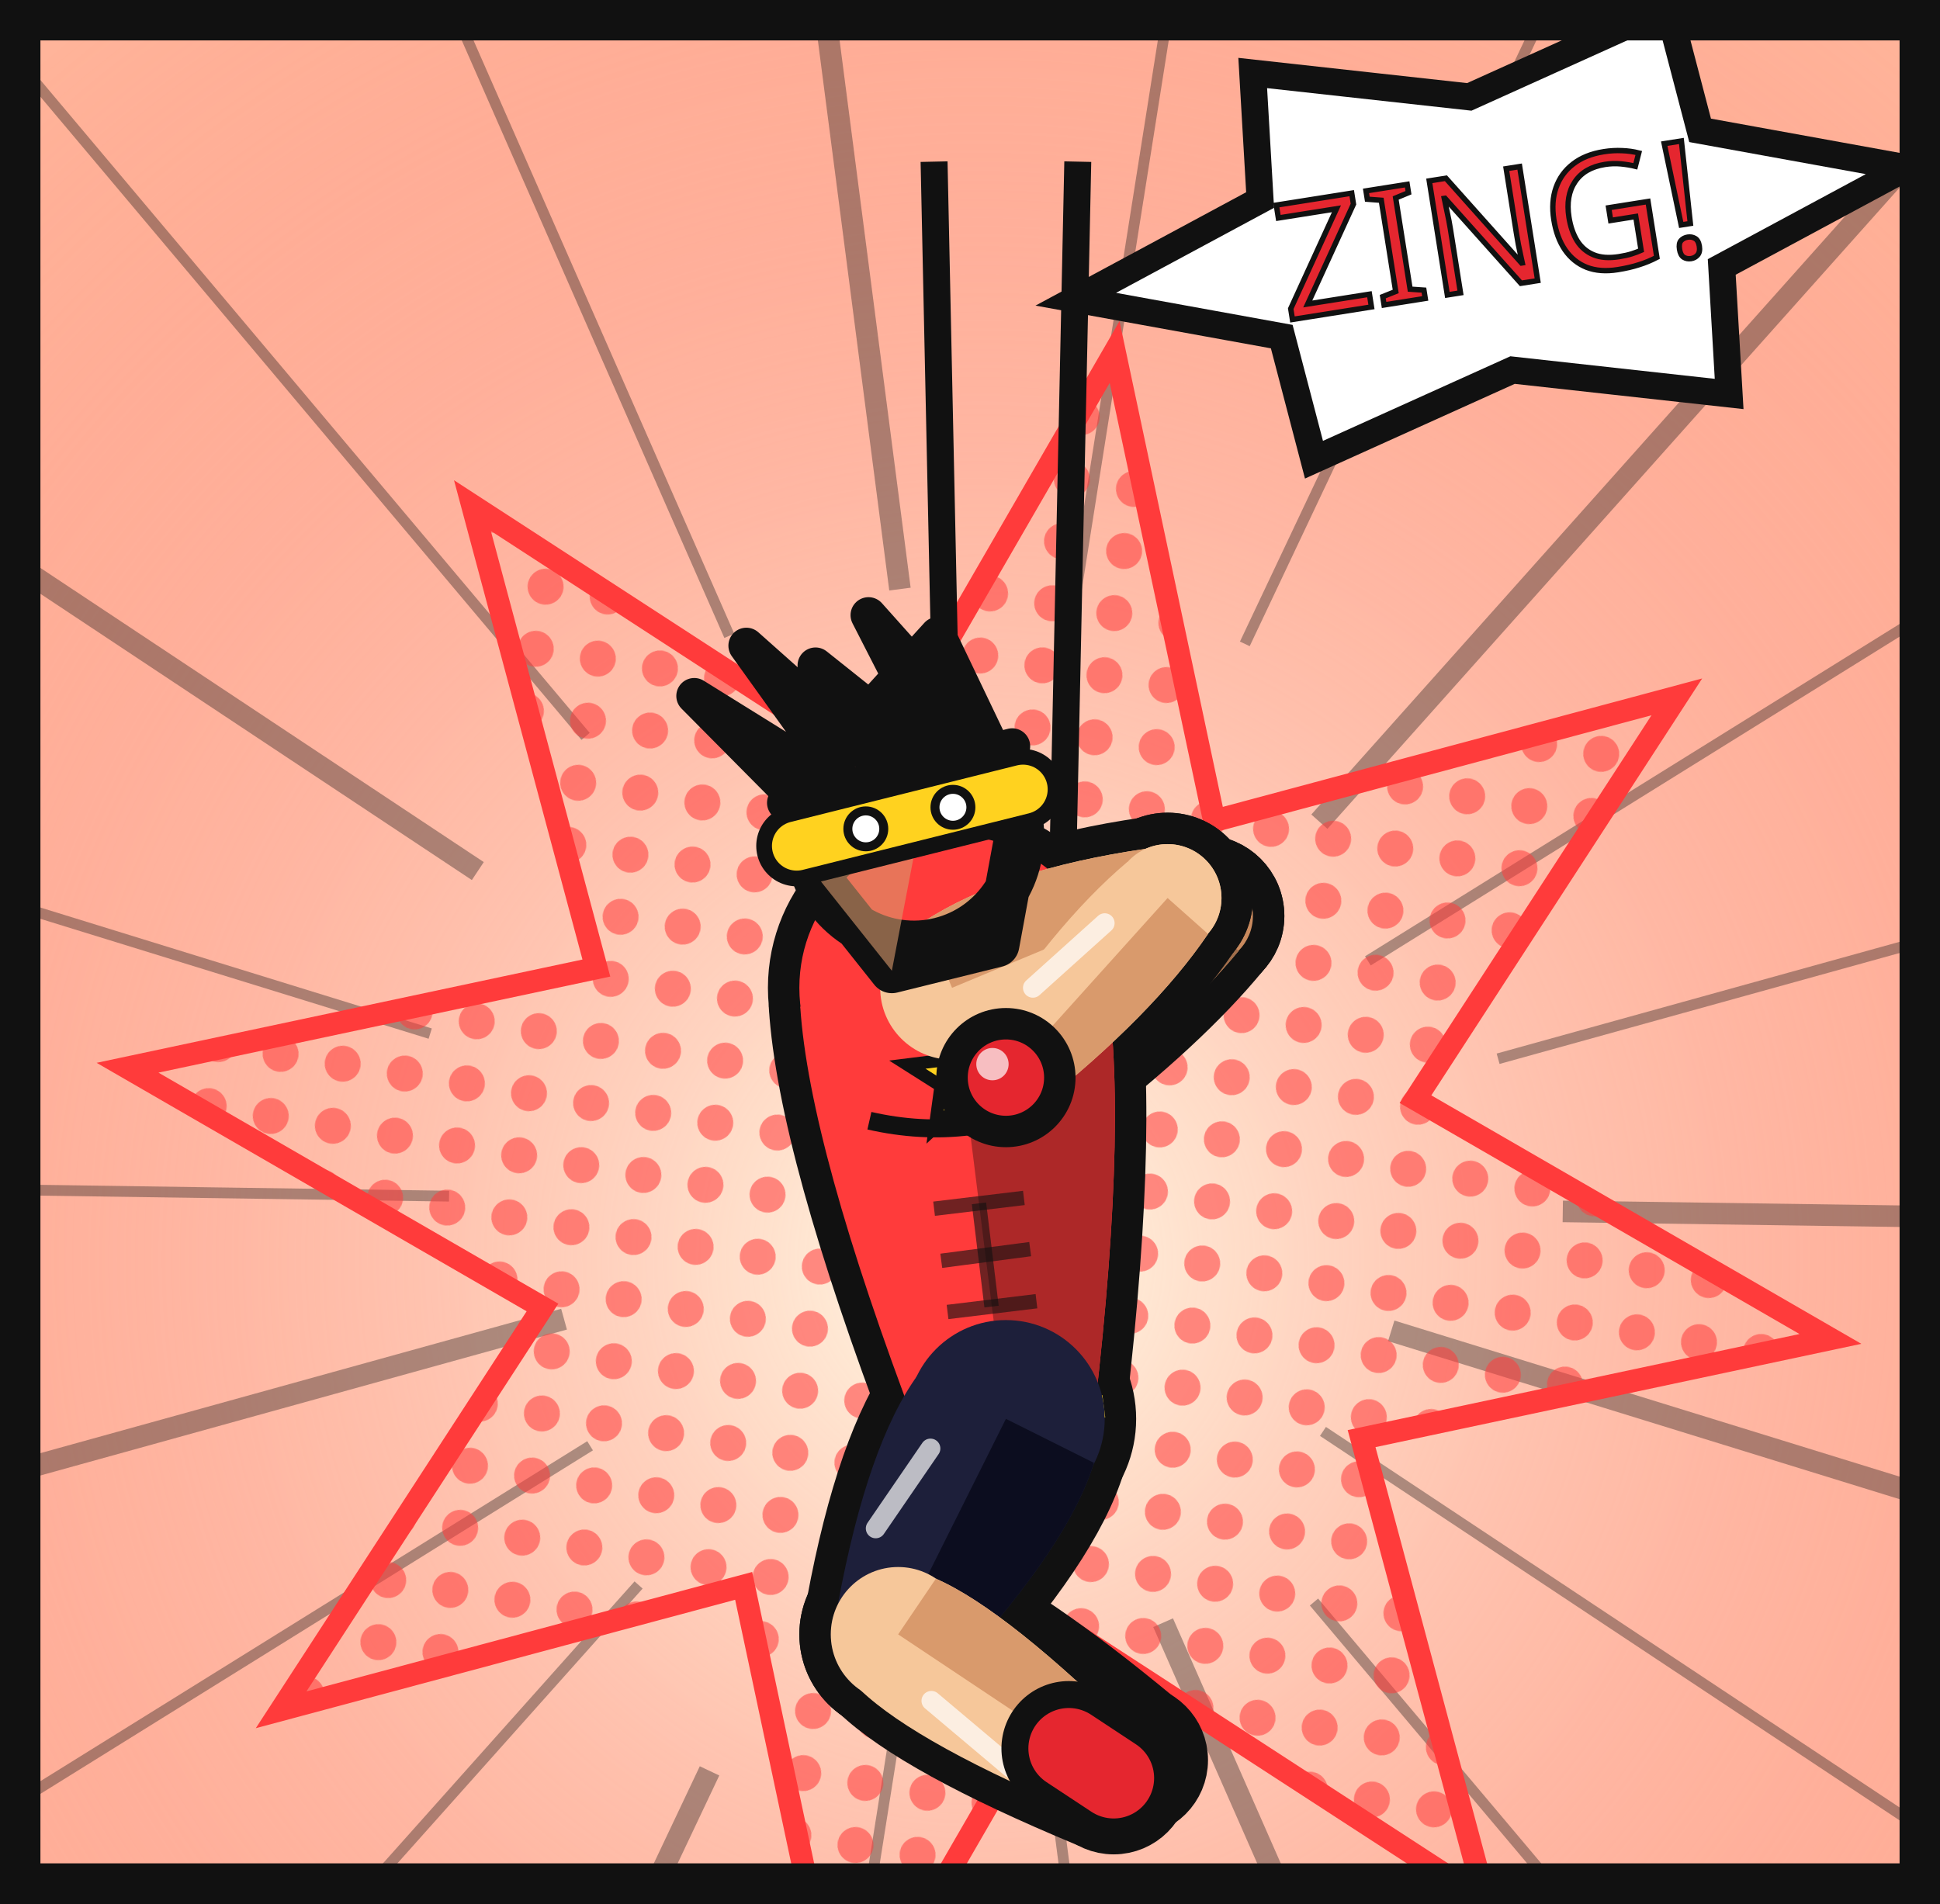
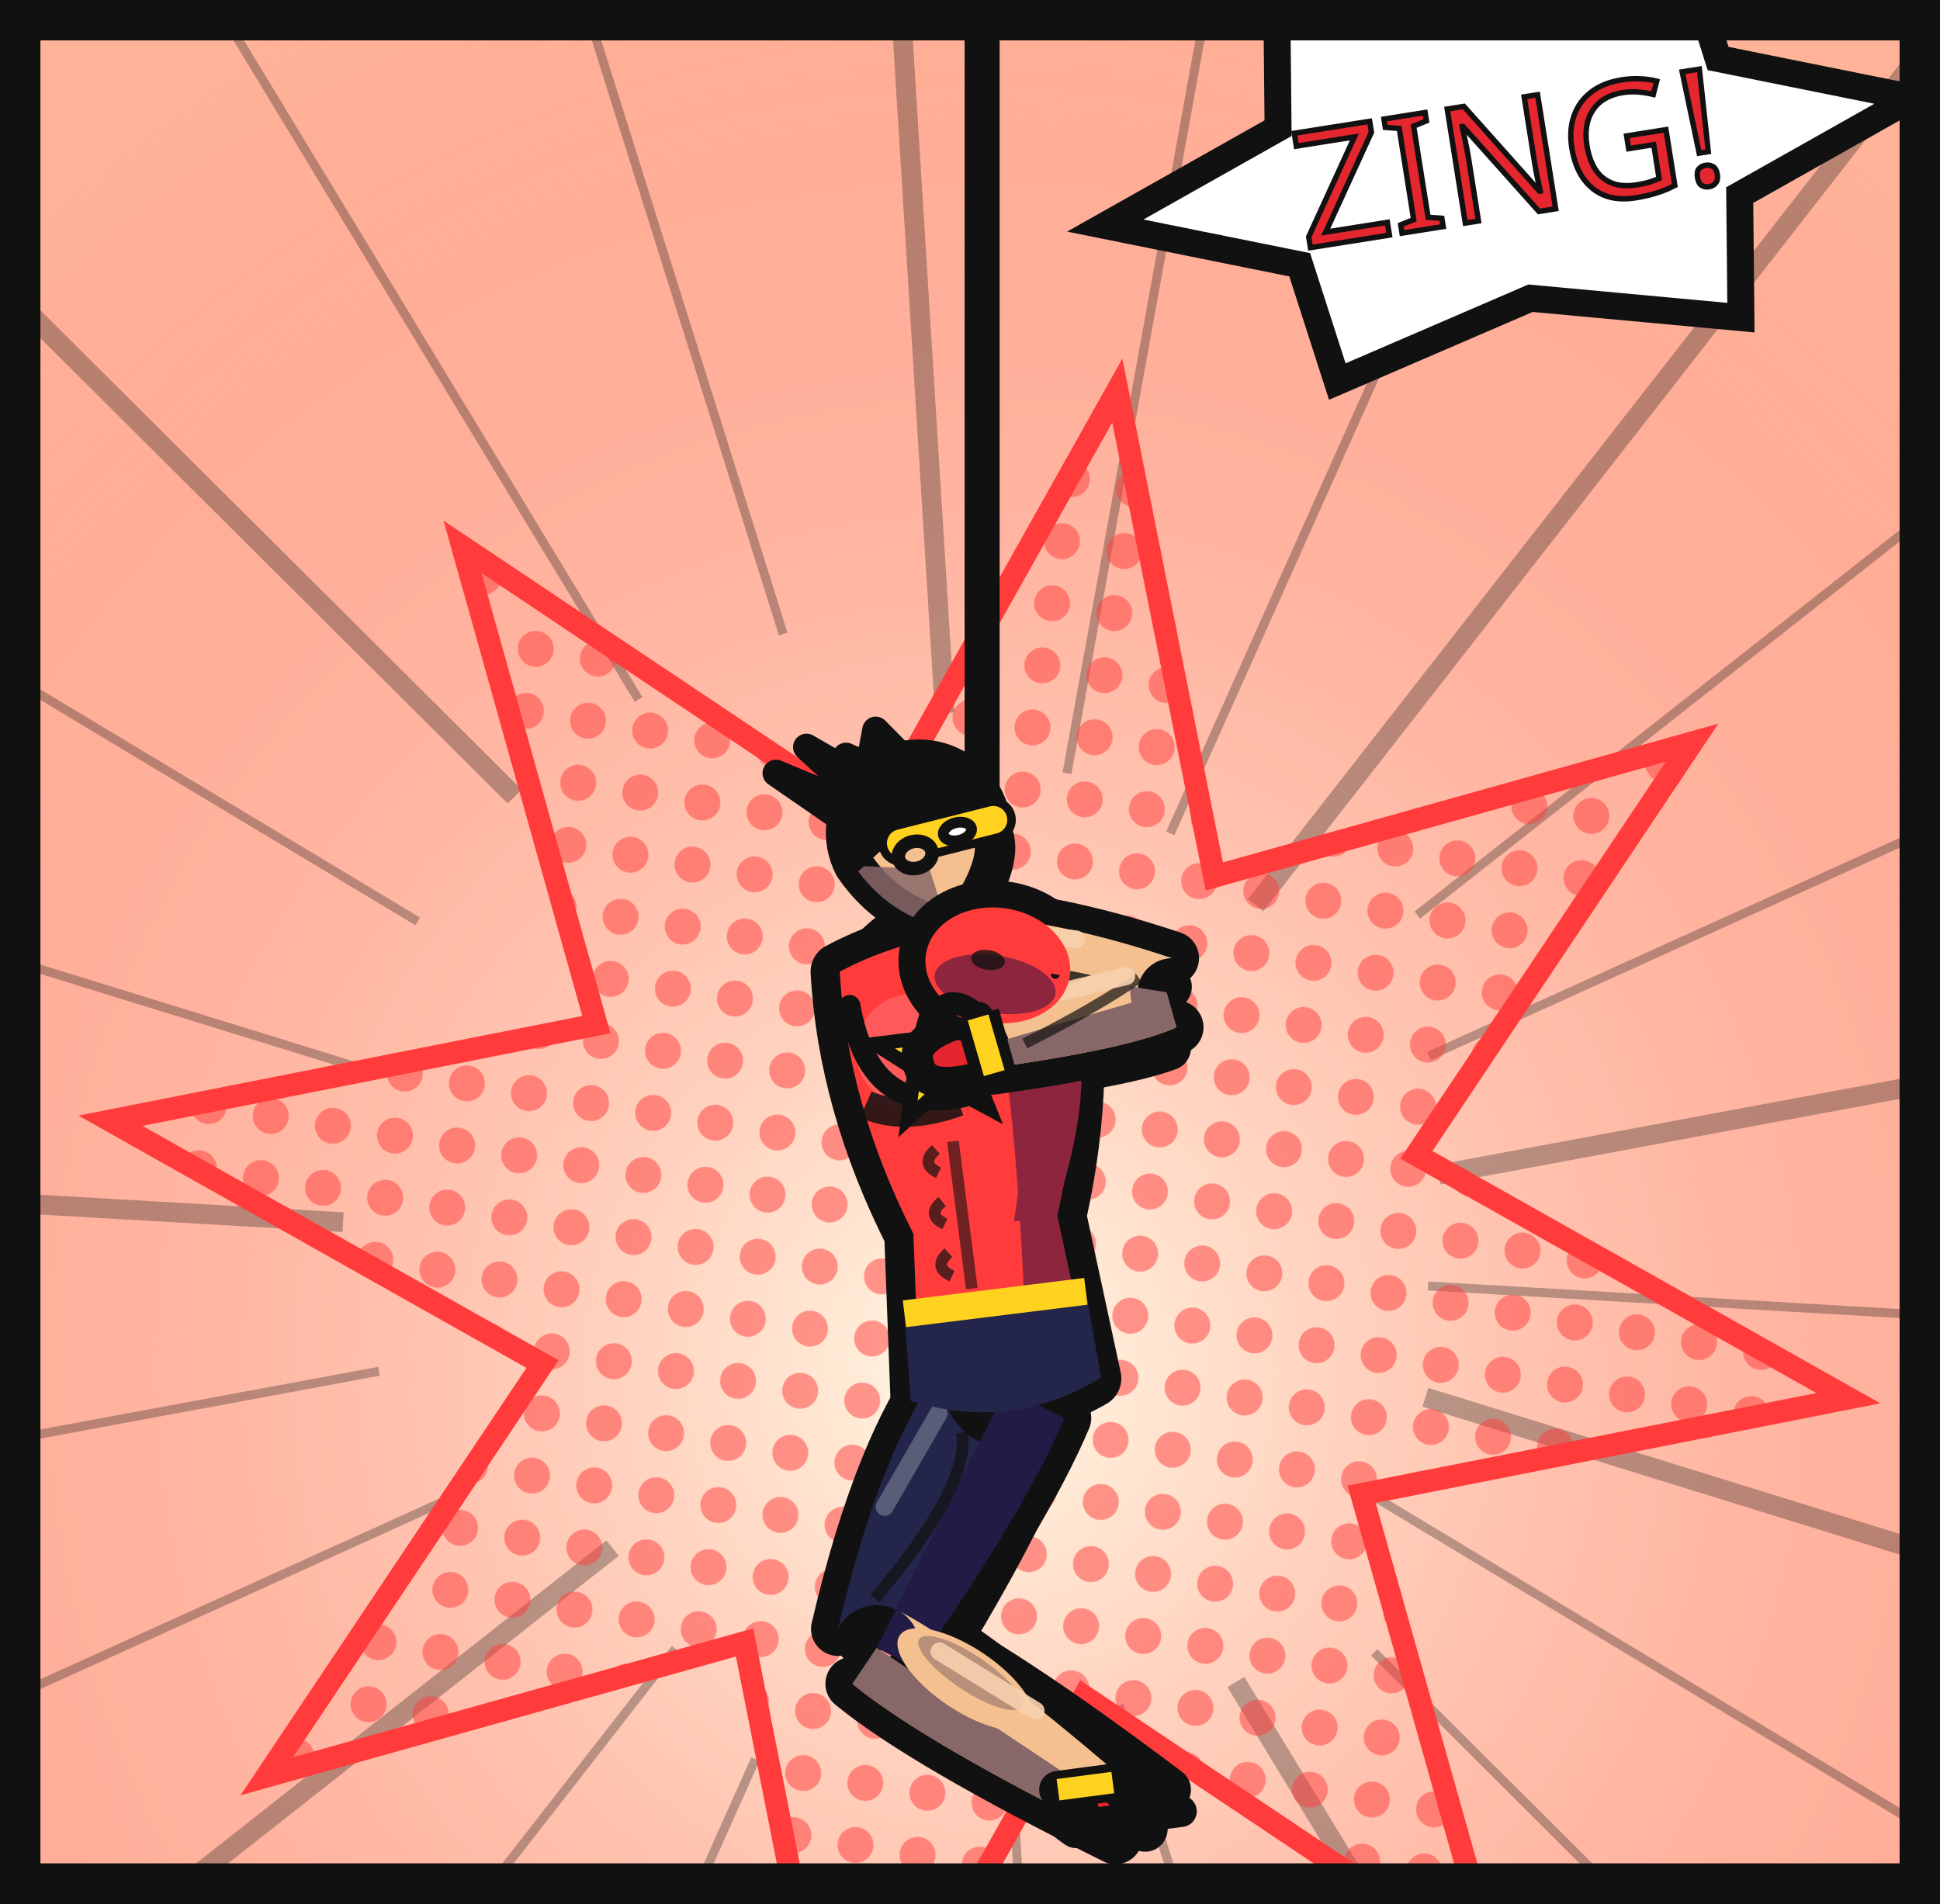
<svg xmlns="http://www.w3.org/2000/svg" viewBox="-8 -18 216 212" role="img" aria-label="Comic illustration: Captain Rep performing the Ring Dip">
  <defs>
-     <pattern id="z978549" width="7" height="7" patternUnits="userSpaceOnUse" patternTransform="rotate(9)">
+     <pattern id="v978549" width="7" height="7" patternUnits="userSpaceOnUse" patternTransform="rotate(9)">
      <circle cx="3.5" cy="3.5" r="2" fill="#ff3b3b" />
    </pattern>
-     <radialGradient id="z978549g" cx="50.5%" cy="61.1%" r="70%">
+     <radialGradient id="v978549g" cx="50.5%" cy="66.2%" r="70%">
      <stop offset="0" stop-color="#fffbe6" />
      <stop offset="1" stop-color="#ff3b3b" stop-opacity=".35" />
    </radialGradient>
  </defs>
  <rect x="-20" y="-30" width="240" height="250" fill="#fff4cc" />
-   <rect x="-20" y="-30" width="240" height="250" fill="url(#z978549g)" />
-   <line x1="146.9" y1="130.2" x2="263.4" y2="166.2" stroke="#111" stroke-width="2.4" opacity=".35" />
-   <line x1="139.3" y1="141.4" x2="242.7" y2="210.0" stroke="#111" stroke-width="1.2" opacity=".35" />
-   <line x1="138.3" y1="160.4" x2="210.5" y2="246.1" stroke="#111" stroke-width="1.2" opacity=".35" />
-   <line x1="121.5" y1="162.7" x2="169.4" y2="271.6" stroke="#111" stroke-width="2.4" opacity=".35" />
-   <line x1="107.1" y1="163.6" x2="122.8" y2="284.6" stroke="#111" stroke-width="1.2" opacity=".35" />
-   <line x1="93.8" y1="161.4" x2="74.4" y2="283.9" stroke="#111" stroke-width="1.2" opacity=".35" />
-   <line x1="71.0" y1="179.2" x2="28.2" y2="269.6" stroke="#111" stroke-width="2.4" opacity=".35" />
-   <line x1="63.1" y1="158.5" x2="-12.2" y2="242.9" stroke="#111" stroke-width="1.2" opacity=".35" />
-   <line x1="57.7" y1="143.0" x2="-43.3" y2="205.8" stroke="#111" stroke-width="1.2" opacity=".35" />
-   <line x1="54.8" y1="128.9" x2="-62.8" y2="161.5" stroke="#111" stroke-width="2.4" opacity=".35" />
-   <line x1="42.0" y1="115.2" x2="-69.0" y2="113.6" stroke="#111" stroke-width="1.2" opacity=".35" />
-   <line x1="39.9" y1="97.1" x2="-61.4" y2="65.8" stroke="#111" stroke-width="1.2" opacity=".35" />
-   <line x1="45.2" y1="79.0" x2="-40.7" y2="22.0" stroke="#111" stroke-width="2.4" opacity=".35" />
-   <line x1="57.2" y1="64.0" x2="-8.5" y2="-14.1" stroke="#111" stroke-width="1.2" opacity=".35" />
-   <line x1="73.2" y1="52.8" x2="32.6" y2="-39.6" stroke="#111" stroke-width="1.2" opacity=".35" />
-   <line x1="92.2" y1="47.6" x2="79.2" y2="-52.6" stroke="#111" stroke-width="2.4" opacity=".35" />
-   <line x1="111.8" y1="47.9" x2="127.6" y2="-51.9" stroke="#111" stroke-width="1.2" opacity=".35" />
-   <line x1="130.6" y1="53.7" x2="173.8" y2="-37.6" stroke="#111" stroke-width="1.2" opacity=".35" />
-   <line x1="138.9" y1="73.5" x2="214.2" y2="-10.9" stroke="#111" stroke-width="2.4" opacity=".35" />
-   <line x1="144.3" y1="89.0" x2="245.3" y2="26.2" stroke="#111" stroke-width="1.2" opacity=".35" />
-   <line x1="158.8" y1="99.9" x2="264.8" y2="70.5" stroke="#111" stroke-width="1.2" opacity=".35" />
-   <line x1="166.0" y1="116.9" x2="271.0" y2="118.4" stroke="#111" stroke-width="2.4" opacity=".35" />
-   <polygon points="195.8,131.1 143.6,142.2 157.4,193.7 112.6,164.6 85.9,210.8 74.8,158.6 23.3,172.4 52.4,127.6 6.2,100.9 58.4,89.8 44.6,38.3 89.4,67.4 116.1,21.2 127.2,73.4 178.7,59.6 149.6,104.4" fill="url(#z978549)" opacity=".55" />
-   <polygon points="195.8,131.1 143.6,142.2 157.4,193.7 112.6,164.6 85.9,210.8 74.8,158.6 23.3,172.4 52.4,127.6 6.2,100.9 58.4,89.8 44.6,38.3 89.4,67.4 116.1,21.2 127.2,73.4 178.7,59.6 149.6,104.4" fill="none" stroke="#ff3b3b" stroke-width="2.5" />
-   <line x1="96" y1="0" x2="98" y2="94" stroke="#111" stroke-width="3" />
-   <line x1="112" y1="0" x2="110" y2="94" stroke="#111" stroke-width="3" />
-   <circle cx="100" cy="102" r="8" fill="none" stroke="#111" stroke-width="7" />
-   <circle cx="100" cy="102" r="8" fill="none" stroke="#e67e22" stroke-width="4" />
-   <circle cx="108" cy="102" r="8" fill="none" stroke="#111" stroke-width="7" />
-   <circle cx="108" cy="102" r="8" fill="none" stroke="#e67e22" stroke-width="4" />
+   <rect x="-20" y="-30" width="240" height="250" fill="url(#v978549g)" />
+   <line x1="150.7" y1="137.6" x2="273.0" y2="175.5" stroke="#111" stroke-width="2.2" opacity=".3" />
+   <line x1="143.9" y1="148.0" x2="255.3" y2="215.1" stroke="#111" stroke-width="1" opacity=".3" />
+   <line x1="145.0" y1="166.0" x2="228.6" y2="249.3" stroke="#111" stroke-width="1" opacity=".3" />
+   <line x1="129.6" y1="169.3" x2="194.5" y2="276.1" stroke="#111" stroke-width="2.2" opacity=".3" />
+   <line x1="116.6" y1="171.9" x2="154.9" y2="294.0" stroke="#111" stroke-width="1" opacity=".3" />
+   <line x1="104.2" y1="172.2" x2="112.3" y2="301.9" stroke="#111" stroke-width="1" opacity=".3" />
+   <line x1="87.8" y1="195.1" x2="69.0" y2="299.4" stroke="#111" stroke-width="2.2" opacity=".3" />
+   <line x1="76.1" y1="177.9" x2="27.5" y2="286.6" stroke="#111" stroke-width="1" opacity=".3" />
+   <line x1="67.2" y1="165.6" x2="-9.7" y2="264.2" stroke="#111" stroke-width="1" opacity=".3" />
+   <line x1="60.2" y1="154.4" x2="-40.4" y2="233.6" stroke="#111" stroke-width="2.2" opacity=".3" />
+   <line x1="43.6" y1="148.2" x2="-63.0" y2="196.5" stroke="#111" stroke-width="1" opacity=".3" />
+   <line x1="34.2" y1="134.7" x2="-75.9" y2="155.1" stroke="#111" stroke-width="1" opacity=".3" />
+   <line x1="30.2" y1="118.1" x2="-78.7" y2="111.8" stroke="#111" stroke-width="2.2" opacity=".3" />
+   <line x1="32.3" y1="101.0" x2="-70.9" y2="69.1" stroke="#111" stroke-width="1" opacity=".3" />
+   <line x1="38.5" y1="84.6" x2="-53.2" y2="29.5" stroke="#111" stroke-width="1" opacity=".3" />
+   <line x1="49.3" y1="70.7" x2="-26.5" y2="-4.8" stroke="#111" stroke-width="2.2" opacity=".3" />
+   <line x1="63.1" y1="59.9" x2="7.6" y2="-31.6" stroke="#111" stroke-width="1" opacity=".3" />
+   <line x1="79.2" y1="52.6" x2="47.1" y2="-49.5" stroke="#111" stroke-width="1" opacity=".3" />
+   <line x1="97.2" y1="61.4" x2="89.8" y2="-57.4" stroke="#111" stroke-width="2.2" opacity=".3" />
+   <line x1="110.8" y1="68.1" x2="133.1" y2="-54.9" stroke="#111" stroke-width="1" opacity=".3" />
+   <line x1="122.3" y1="74.8" x2="174.6" y2="-42.0" stroke="#111" stroke-width="1" opacity=".3" />
+   <line x1="131.8" y1="82.8" x2="211.8" y2="-19.7" stroke="#111" stroke-width="2.2" opacity=".3" />
+   <line x1="149.8" y1="83.9" x2="242.5" y2="11.0" stroke="#111" stroke-width="1" opacity=".3" />
+   <line x1="151.1" y1="99.6" x2="265.0" y2="48.0" stroke="#111" stroke-width="1" opacity=".3" />
+   <line x1="152.2" y1="112.8" x2="278.0" y2="89.4" stroke="#111" stroke-width="2.2" opacity=".3" />
+   <line x1="151.0" y1="125.2" x2="280.7" y2="132.8" stroke="#111" stroke-width="1" opacity=".3" />
+   <polygon points="197.8,137.7 143.6,148.4 158.6,201.6 112.7,170.9 85.6,219.0 74.9,164.9 21.7,179.8 52.4,133.9 4.3,106.8 58.4,96.1 43.5,42.9 89.4,73.6 116.4,25.5 127.2,79.6 180.4,64.7 149.7,110.6" fill="url(#v978549)" opacity=".5" />
+   <polygon points="197.8,137.7 143.6,148.4 158.6,201.6 112.7,170.9 85.6,219.0 74.9,164.9 21.7,179.8 52.4,133.9 4.3,106.8 58.4,96.1 43.5,42.9 89.4,73.6 116.4,25.5 127.2,79.6 180.4,64.7 149.7,110.6" fill="none" stroke="#ff3b3b" stroke-width="2.5" />
+   <line x1="101.8" y1="-30" x2="101.8" y2="90.4" stroke="#111" stroke-width="3" />
+   <circle cx="101.8" cy="98.4" r="8" fill="none" stroke="#111" stroke-width="7" />
+   <circle cx="101.8" cy="98.4" r="8" fill="none" stroke="#e67e22" stroke-width="4" />
+   <line x1="100.9" y1="-30" x2="100.9" y2="92.1" stroke="#111" stroke-width="3" />
+   <circle cx="100.9" cy="100.1" r="8" fill="none" stroke="#111" stroke-width="7" />
+   <circle cx="100.9" cy="100.1" r="8" fill="none" stroke="#e67e22" stroke-width="4" />
  <g>
-     <g fill="#111" stroke="#111" stroke-width="7" stroke-linejoin="round">
-       <path d="M94.8 136.2 Q90.3 144.2 87.5 161.3 L100.5 166.7 Q110.7 152.6 113.2 143.8 Z" />
-       <circle cx="104.0" cy="140.0" r="10.0" />
-       <circle cx="94.0" cy="164.0" r="7.0" />
+     <path d="M97.7 134.1 Q92.5 144.1 87.6 164.8 A4.4 4.4 0 0 1 95.6 168.1 Q106.8 150.1 110.3 139.3 A6.8 6.8 0 0 1 97.7 134.1Z" fill="none" stroke="#111" stroke-width="5" stroke-linejoin="round" />
+     <path d="M97.7 134.1 Q92.5 144.1 87.6 164.8 A4.4 4.4 0 0 1 95.6 168.1 Q106.8 150.1 110.3 139.3 A6.8 6.8 0 0 1 97.7 134.1Z" fill="#211645" />
+     <path d="M89.4 170.2 Q97.7 176.2 119.5 185.7 A2.6 2.6 0 0 1 122.1 181.3 Q103.1 167.0 93.8 162.7 A4.4 4.4 0 0 1 89.4 170.2Z" fill="none" stroke="#111" stroke-width="5" stroke-linejoin="round" />
+     <path d="M89.4 170.2 Q97.7 176.2 119.5 185.7 A2.6 2.6 0 0 1 122.1 181.3 Q103.1 167.0 93.8 162.7 A4.4 4.4 0 0 1 89.4 170.2Z" fill="#533b55" />
+     <ellipse cx="101.6" cy="169.5" rx="8.8" ry="3.2" transform="rotate(30.3 101.6 169.5)" fill="#533b55" />
+     <ellipse cx="102.0" cy="168.8" rx="6.8" ry="1.9" transform="rotate(30.3 102.0 168.8)" fill="#533b55" opacity=".55" />
+     <path d="M96.8 92.9 Q106.3 96.7 120.3 98.7 A3.5 3.5 0 0 1 122.2 91.9 Q109.3 86.2 99.2 84.5 A4.4 4.4 0 0 1 96.8 92.9Z" fill="none" stroke="#111" stroke-width="5" stroke-linejoin="round" />
+     <path d="M96.8 92.9 Q106.3 96.7 120.3 98.7 A3.5 3.5 0 0 1 122.2 91.9 Q109.3 86.2 99.2 84.5 A4.4 4.4 0 0 1 96.8 92.9Z" fill="#533b55" />
+     <ellipse cx="107.3" cy="93.3" rx="7.3" ry="3.0" transform="rotate(15.8 107.3 93.3)" fill="#533b55" />
+     <path d="M104.8 91.4 Q107.9 90.9 115.4 93.9" stroke="#111" stroke-width="1.3" fill="none" opacity=".8" />
+     <path d="M120.5 91.8 Q114.2 92.5 100.3 97.7 A2.4 2.4 0 0 1 101.4 102.4 Q116.1 100.9 122.1 98.7 A3.5 3.5 0 0 1 120.5 91.8Z" fill="none" stroke="#111" stroke-width="5" stroke-linejoin="round" />
+     <path d="M120.5 91.8 Q114.2 92.5 100.3 97.7 A2.4 2.4 0 0 1 101.4 102.4 Q116.1 100.9 122.1 98.7 A3.5 3.5 0 0 1 120.5 91.8Z" fill="#533b55" />
+     <path d="M118.8 180.0 L123.5 183.7 L115.0 184.8 Q111.3 182.7 115.2 182.7 L112.7 180.8Z" fill="#a3141b" stroke="#111" stroke-width="3.5" stroke-linejoin="round" />
+     <path d="M123.5 183.7 L115.0 184.8" stroke="#111" stroke-width="3" />
+     <path d="M118.8 180.0 L112.7 180.8" stroke="#ffd21f" stroke-width="2.4" />
+     <path d="M100.1 96.9 Q92.2 98.5 93.3 101.8 Q93.8 105.4 101.6 103.2Z" fill="#a3141b" stroke="#111" stroke-width="3.5" stroke-linejoin="round" />
+     <ellipse cx="98.1" cy="96.7" rx="2.1" ry="1.3" transform="rotate(206.8 98.1 96.7)" fill="#a3141b" stroke="#111" stroke-width="2.5" />
+     <path d="M100.1 96.6 L101.7 103.5" stroke="#111" stroke-width="5" />
+     <path d="M100.1 96.9 L101.6 103.2" stroke="#ffd21f" stroke-width="2.4" />
+     <path d="M87.4 90.0 Q91.8 83.8 99.4 82.5 L93.8 83.9 Q101.4 82.6 108.6 87.4Z" fill="#8d253f" stroke="#111" stroke-width="5" stroke-linejoin="round" />
+     <path d="M97.5 133.4 Q90.2 142.4 85.3 163.4 A4.8 4.8 0 0 1 93.9 167.7 Q106.1 150.3 110.5 139.9 A7.3 7.3 0 0 1 97.5 133.4Z" fill="none" stroke="#111" stroke-width="6" stroke-linejoin="round" />
+     <path d="M86.9 169.5 Q94.8 176.0 116.2 186.6 A2.7 2.7 0 0 1 119.3 182.0 Q101.3 166.3 92.3 161.5 A4.8 4.8 0 0 1 86.9 169.5Z" fill="none" stroke="#111" stroke-width="6" stroke-linejoin="round" />
+     <path d="M85.5 90.2 Q86.3 104.8 93.7 119.4 L94.4 137.9 Q104.5 140.7 113.6 135.5 L109.7 117.4 Q113.3 101.4 110.5 87.1 Q97.4 83.9 85.5 90.2Z" fill="none" stroke="#111" stroke-width="6.5" stroke-linejoin="round" />
+     <path d="M97.5 133.4 Q90.2 142.4 85.3 163.4 A4.8 4.8 0 0 1 93.9 167.7 Q106.1 150.3 110.5 139.9 A7.3 7.3 0 0 1 97.5 133.4Z" fill="#23264a" />
+     <path d="M104.0 136.7 L110.5 139.9 Q106.1 150.3 93.9 167.7 L89.6 165.5 Z" fill="#221b46" />
+     <path d="M99.1 141.5 Q100.1 147.4 89.4 160.0" stroke="#111" stroke-width="1.3" fill="none" opacity=".75" />
+     <path d="M96.5 139.4 L90.5 149.8" stroke="#61637d" stroke-width="2" stroke-linecap="round" opacity=".9" />
+     <path d="M86.9 169.5 Q94.8 176.0 116.2 186.6 A2.7 2.7 0 0 1 119.3 182.0 Q101.3 166.3 92.3 161.5 A4.8 4.8 0 0 1 86.9 169.5Z" fill="#f4c08f" />
+     <path d="M89.6 165.5 L86.9 169.5 Q94.8 176.0 116.2 186.6 L117.8 184.3 Z" fill="#886768" />
+     <ellipse cx="99.5" cy="169.0" rx="8.8" ry="3.5" transform="rotate(33.7 99.5 169.0)" fill="#f4c08f" />
+     <ellipse cx="100.0" cy="168.3" rx="6.8" ry="2.0" transform="rotate(33.7 100.0 168.3)" fill="#886768" opacity=".55" />
+     <path d="M96.6 165.9 L107.3 172.5" stroke="#f7d2ae" stroke-width="2" stroke-linecap="round" opacity=".9" />
+     <path d="M85.5 90.2 Q86.3 104.8 93.7 119.4 L94.4 137.9 Q104.5 140.7 113.6 135.5 L109.7 117.4 Q113.3 101.4 110.5 87.1 Q97.4 83.9 85.5 90.2Z" fill="#ff3b3b" />
+     <path d="M110.6 93.0 Q114.8 101.2 109.3 117.5 L104.9 118.0 Q107.3 102.1 105.0 93.7Z" fill="#8d253f" />
+     <path d="M110.5 87.1 Q113.3 101.4 109.7 117.4 L113.6 135.5 L106.4 136.4 Q105.4 102.4 101.7 88.2Z" fill="#8d253f" />
+     <ellipse cx="93.6" cy="99.0" rx="6.3" ry="6.3" transform="rotate(82.9 93.6 99.0)" fill="#ff7272" opacity=".55" />
+     <path d="M86.6 94.0 Q88.8 106.4 99.3 104.1" stroke="#111" stroke-width="2.4" fill="none" stroke-linecap="round" />
+     <path d="M98.7 104.7 Q92.7 106.9 88.4 105.0" stroke="#111" stroke-width="3.2" fill="none" opacity=".85" />
+     <path d="M96.2 110.0 Q94.4 111.6 96.5 112.6" stroke="#111" stroke-width="1.3" fill="none" opacity=".7" />
+     <path d="M96.9 115.8 Q95.1 117.3 97.2 118.3" stroke="#111" stroke-width="1.3" fill="none" opacity=".7" />
+     <path d="M97.6 121.5 Q95.8 123.1 98.0 124.1" stroke="#111" stroke-width="1.3" fill="none" opacity=".7" />
+     <path d="M98.1 109.1 L100.2 125.5" stroke="#111" stroke-width="1.3" opacity=".6" />
+     <path d="M93.2 128.3 Q101.2 130.2 106.5 133.4" stroke="#111" stroke-width="1.6" fill="none" opacity=".7" />
+     <path d="M92.7 128.3 L93.4 138.0 Q104.6 141.5 114.6 135.4 L112.9 125.8Z" fill="#23264a" />
+     <path d="M92.7 128.3 L112.9 125.8" stroke="#ffd21f" stroke-width="3" />
+     <g transform="translate(96.8 99.5) rotate(-7.1) scale(1.2)">
+       <polygon points="0,-6 1.8,-1.8 6,-1.8 2.6,1 3.8,5.5 0,2.8 -3.8,5.5 -2.6,1 -6,-1.8 -1.8,-1.8" fill="#ffd21f" stroke="#111" stroke-width="1.3" />
    </g>
-     <g fill="#0c0d1f">
-       <path d="M94.8 136.2 Q90.3 144.2 87.5 161.3 L100.5 166.7 Q110.7 152.6 113.2 143.8 Z" />
-       <circle cx="104.0" cy="140.0" r="10.0" />
-       <circle cx="94.0" cy="164.0" r="7.0" />
-     </g>
-     <path d="M104.0 140.0 L94.0 164.0 L100.5 166.7 Q110.7 152.6 113.2 143.8 Z" fill="#000" />
-     <path d="M96.4 143.9 L91.4 153.1" stroke="#fff" stroke-width="2.2" stroke-linecap="round" opacity=".7" />
-     <g fill="#111" stroke="#111" stroke-width="7" stroke-linejoin="round">
-       <path d="M90.5 170.0 Q98.4 175.8 115.5 182.3 L120.5 173.7 Q106.4 162.0 97.5 158.0 Z" />
-       <circle cx="94.0" cy="164.0" r="7.0" />
-       <circle cx="118.0" cy="178.0" r="5.0" />
-     </g>
-     <g fill="#c98a5e">
-       <path d="M90.5 170.0 Q98.4 175.8 115.5 182.3 L120.5 173.7 Q106.4 162.0 97.5 158.0 Z" />
-       <circle cx="94.0" cy="164.0" r="7.0" />
-       <circle cx="118.0" cy="178.0" r="5.0" />
-     </g>
-     <path d="M94.0 164.0 L118.0 178.0 L120.5 173.7 Q106.4 162.0 97.5 158.0 Z" fill="#a16e4b" />
-     <path d="M98.1 170.8 L107.2 177.2" stroke="#fff" stroke-width="2.2" stroke-linecap="round" opacity=".7" />
-     <g fill="#111" stroke="#111" stroke-width="7" stroke-linejoin="round">
-       <path d="M99.9 98.7 Q111.5 97.0 127.5 89.3 L124.5 78.7 Q106.9 80.6 96.1 85.3 Z" />
-       <circle cx="98.0" cy="92.0" r="7.0" />
-       <circle cx="126.0" cy="84.0" r="5.5" />
-     </g>
-     <g fill="#c98a5e">
-       <path d="M99.9 98.7 Q111.5 97.0 127.5 89.3 L124.5 78.7 Q106.9 80.6 96.1 85.3 Z" />
-       <circle cx="98.0" cy="92.0" r="7.0" />
-       <circle cx="126.0" cy="84.0" r="5.5" />
-     </g>
-     <path d="M98.0 92.0 L126.0 84.0 L124.5 78.7 Q106.9 80.6 96.1 85.3 Z" fill="#a16e4b" />
-     <path d="M106.1 93.7 L117.6 91.7" stroke="#fff" stroke-width="2.2" stroke-linecap="round" opacity=".7" />
-     <g fill="#111" stroke="#111" stroke-width="7" stroke-linejoin="round">
-       <path d="M122.1 80.1 Q114.2 86.6 104.8 98.8 L111.2 105.2 Q123.4 95.8 129.9 87.9 Z" />
-       <circle cx="126.0" cy="84.0" r="5.5" />
-       <circle cx="108.0" cy="102.0" r="4.5" />
-     </g>
-     <g fill="#c98a5e">
-       <path d="M122.1 80.1 Q114.2 86.6 104.8 98.8 L111.2 105.2 Q123.4 95.8 129.9 87.9 Z" />
-       <circle cx="126.0" cy="84.0" r="5.5" />
-       <circle cx="108.0" cy="102.0" r="4.5" />
-     </g>
-     <path d="M126.0 84.0 L108.0 102.0 L111.2 105.2 Q123.4 95.8 129.9 87.9 Z" fill="#a16e4b" />
-     <path d="M119.4 86.4 L111.5 92.9" stroke="#fff" stroke-width="2.2" stroke-linecap="round" opacity=".7" />
-     <path d="M112.8 175.0 L118.0 178.0" stroke="#111" stroke-width="15" stroke-linecap="round" />
-     <path d="M112.8 175.0 L118.0 178.0" stroke="#e5262f" stroke-width="9" stroke-linecap="round" />
-     <circle cx="108.0" cy="102.0" r="6" fill="#e5262f" stroke="#111" stroke-width="3.5" />
-     <circle cx="106.5" cy="100.5" r="1.8" fill="#fff" opacity=".7" />
-     <path d="M81.1 94.1 Q82.1 109.6 94.1 141.2 L113.9 138.8 Q117.8 105.1 114.9 89.9 Z" fill="#111" stroke="#111" stroke-width="7" stroke-linejoin="round" />
-     <circle cx="98.0" cy="92.0" r="17" fill="#111" stroke="#111" stroke-width="7" />
-     <g fill="#111" stroke="#111" stroke-width="7" stroke-linejoin="round">
-       <path d="M94.2 135.1 Q88.6 142.8 85.3 160.6 L98.7 167.4 Q111.0 154.0 113.8 144.9 Z" />
-       <circle cx="104.0" cy="140.0" r="11.0" />
-       <circle cx="92.0" cy="164.0" r="7.5" />
-     </g>
-     <g fill="#111" stroke="#111" stroke-width="7" stroke-linejoin="round">
-       <path d="M87.8 170.2 Q94.2 176.3 113.2 184.2 L118.8 175.8 Q104.2 161.3 96.2 157.8 Z" />
-       <circle cx="92.0" cy="164.0" r="7.5" />
-       <circle cx="116.0" cy="180.0" r="5.0" />
-     </g>
-     <g fill="#111" stroke="#111" stroke-width="7" stroke-linejoin="round">
-       <path d="M101.1 99.4 Q111.4 97.2 124.3 87.5 L119.7 76.5 Q103.8 78.8 94.9 84.6 Z" />
-       <circle cx="98.0" cy="92.0" r="8.0" />
-       <circle cx="122.0" cy="82.0" r="6.0" />
-     </g>
-     <g fill="#111" stroke="#111" stroke-width="7" stroke-linejoin="round">
-       <path d="M117.5 78.0 Q109.2 85.0 100.4 98.8 L107.6 105.2 Q120.4 95.0 126.5 86.0 Z" />
-       <circle cx="122.0" cy="82.0" r="6.0" />
-       <circle cx="104.0" cy="102.0" r="4.8" />
-     </g>
-     <circle cx="98.0" cy="92.0" r="17" fill="#ff3b3b" />
-     <path d="M81.1 94.1 Q82.1 109.6 94.1 141.2 L113.9 138.8 Q117.8 105.1 114.9 89.9 Z" fill="#ff3b3b" />
-     <path d="M98.0 92.0 L104.0 140.0 L113.9 138.8 Q117.8 105.1 114.9 89.9 Z" fill="#ad2828" />
-     <path d="M88.8 106.8 Q100.2 109.4 110.6 104.1" stroke="#111" stroke-width="2" fill="none" />
-     <path d="M96.0 116.6 L106.0 115.4" stroke="#111" stroke-width="1.6" opacity=".6" />
-     <path d="M96.8 122.4 L106.7 121.1" stroke="#111" stroke-width="1.6" opacity=".6" />
-     <path d="M97.5 128.1 L107.4 126.9" stroke="#111" stroke-width="1.6" opacity=".6" />
-     <path d="M101.0 116.0 L102.4 127.5" stroke="#111" stroke-width="1.6" opacity=".6" />
-     <g transform="translate(99.2 101.6) rotate(-7.1)">
-       <polygon points="0,-6 1.8,-1.8 6,-1.8 2.6,1 3.8,5.5 0,2.8 -3.8,5.5 -2.6,1 -6,-1.8 -1.8,-1.8" fill="#ffd21f" stroke="#111" stroke-width="1.4" />
-     </g>
-     <path d="M93.1 141.4 L114.9 138.6" stroke="#111" stroke-width="5" />
-     <path d="M93.1 141.4 L114.9 138.6" stroke="#ffd21f" stroke-width="2.5" />
-     <g fill="#1d1f3a">
-       <path d="M94.2 135.1 Q88.6 142.8 85.3 160.6 L98.7 167.4 Q111.0 154.0 113.8 144.9 Z" />
-       <circle cx="104.0" cy="140.0" r="11.0" />
-       <circle cx="92.0" cy="164.0" r="7.5" />
-     </g>
-     <path d="M104.0 140.0 L92.0 164.0 L98.7 167.4 Q111.0 154.0 113.8 144.9 Z" fill="#0c0d1f" />
-     <path d="M95.6 143.3 L89.5 152.2" stroke="#fff" stroke-width="2.2" stroke-linecap="round" opacity=".7" />
-     <g fill="#f6c79a">
-       <path d="M87.8 170.2 Q94.2 176.3 113.2 184.2 L118.8 175.8 Q104.2 161.3 96.2 157.8 Z" />
-       <circle cx="92.0" cy="164.0" r="7.5" />
-       <circle cx="116.0" cy="180.0" r="5.0" />
-     </g>
-     <path d="M92.0 164.0 L116.0 180.0 L118.8 175.8 Q104.2 161.3 96.2 157.8 Z" fill="#d99a6c" />
-     <path d="M95.7 171.4 L104.6 178.9" stroke="#fff" stroke-width="2.2" stroke-linecap="round" opacity=".7" />
-     <g fill="#f6c79a">
-       <path d="M101.1 99.4 Q111.4 97.2 124.3 87.5 L119.7 76.5 Q103.8 78.8 94.9 84.6 Z" />
-       <circle cx="98.0" cy="92.0" r="8.0" />
-       <circle cx="122.0" cy="82.0" r="6.0" />
-     </g>
-     <path d="M98.0 92.0 L122.0 82.0 L119.7 76.5 Q103.8 78.8 94.9 84.6 Z" fill="#d99a6c" />
-     <path d="M105.7 93.6 L115.9 91.0" stroke="#fff" stroke-width="2.2" stroke-linecap="round" opacity=".7" />
-     <g fill="#f6c79a">
-       <path d="M117.5 78.0 Q109.2 85.0 100.4 98.8 L107.6 105.2 Q120.4 95.0 126.5 86.0 Z" />
-       <circle cx="122.0" cy="82.0" r="6.0" />
-       <circle cx="104.0" cy="102.0" r="4.8" />
-     </g>
-     <path d="M122.0 82.0 L104.0 102.0 L107.6 105.2 Q120.4 95.0 126.5 86.0 Z" fill="#d99a6c" />
-     <path d="M115.0 84.8 L107.0 92.0" stroke="#fff" stroke-width="2.2" stroke-linecap="round" opacity=".7" />
-     <path d="M111.0 176.7 L116.0 180.0" stroke="#111" stroke-width="15" stroke-linecap="round" />
-     <path d="M111.0 176.7 L116.0 180.0" stroke="#e5262f" stroke-width="9" stroke-linecap="round" />
-     <circle cx="104.0" cy="102.0" r="6" fill="#e5262f" stroke="#111" stroke-width="3.5" />
-     <circle cx="102.5" cy="100.5" r="1.8" fill="#fff" opacity=".7" />
-     <polygon points="104.7,65.1 81.6,71.9 69.3,59.5 87.0,70.5 75.1,53.9 92.3,69.2 82.8,56.1 97.6,67.9 88.7,50.5 103.0,66.5 96.4,52.7 79.4,71.4" fill="#1a1a1a" stroke="#111" stroke-width="4" stroke-linejoin="round" />
-     <path d="M105.6 73.1 A12 12 0 0 1 82.4 78.9 L91.3 90.1 L103.0 87.2 Z" fill="#f6c79a" stroke="#111" stroke-width="5" stroke-linejoin="round" />
-     <path d="M94.0 76.0 L91.3 90.1 L82.4 78.9Z" fill="#d99a6c" opacity=".6" />
-     <path d="M105.9 69.9 L80.7 76.2" stroke="#111" stroke-width="9" stroke-linecap="round" />
-     <path d="M105.9 69.9 L80.7 76.2" stroke="#ffd21f" stroke-width="5.5" stroke-linecap="round" />
-     <circle cx="98.1" cy="71.9" r="2" fill="#fff" stroke="#111" stroke-width="1" />
-     <circle cx="88.4" cy="74.3" r="2" fill="#fff" stroke="#111" stroke-width="1" />
+     <path d="M115.9 180.5 L120.3 184.5 L111.8 185.7 Q108.3 183.4 112.2 183.4 L109.8 181.3Z" fill="#e5262f" stroke="#111" stroke-width="4.2" stroke-linejoin="round" />
+     <path d="M120.3 184.5 L111.8 185.7" stroke="#111" stroke-width="3" />
+     <path d="M115.9 180.5 L109.8 181.3" stroke="#ffd21f" stroke-width="2.4" />
+     <path d="M102.4 74.6 A8.1 8.1 0 1 0 87.1 78.4 Q91.0 84.1 97.6 85.4 L99.7 84.0 Q103.9 77.6 102.4 74.6Z" fill="#f4c08f" stroke="#111" stroke-width="4.5" stroke-linejoin="round" />
+     <path d="M87.1 78.4 Q91.0 84.1 97.6 85.4 L95.5 78.8Z" fill="#886768" opacity=".85" />
+     <polygon points="101.9,72.7 86.8,73.9 78.4,68.1 90.4,73.1 81.8,65.2 93.9,72.2 86.2,66.2 97.4,71.3 89.5,63.3 86.8,77.7 93.0,72.0" fill="#141414" stroke="#111" stroke-width="3" stroke-linejoin="round" />
+     <path d="M102.6 73.3 L92.3 75.9" stroke="#111" stroke-width="5.0" stroke-linecap="round" />
+     <path d="M102.6 73.3 L92.3 75.9" stroke="#ffd21f" stroke-width="3.1" stroke-linecap="round" />
+     <ellipse cx="98.6" cy="74.6" rx="1.6" ry="1.0" transform="rotate(-14.0 98.6 74.6)" fill="#fff" stroke="#111" stroke-width="1.2" />
+     <ellipse cx="93.9" cy="77.2" rx="1.5" ry="1.9" transform="rotate(-104.0 93.9 77.2)" fill="#f4c08f" stroke="#111" stroke-width="1.5" />
+     <path d="M100.5 80.2 l2.0 -0.5" stroke="#111" stroke-width="1.6" stroke-linecap="round" />
+     <path d="M97.2 93.5 Q107.1 96.3 121.3 96.3 A3.9 3.9 0 0 1 122.5 88.7 Q109.0 84.2 98.8 83.9 A4.8 4.8 0 0 1 97.2 93.5Z" fill="none" stroke="#111" stroke-width="6" stroke-linejoin="round" />
+     <path d="M120.8 88.6 Q114.9 89.5 101.0 95.9 A2.6 2.6 0 0 1 102.5 100.9 Q117.6 98.8 123.0 96.4 A4.0 4.0 0 0 1 120.8 88.6Z" fill="none" stroke="#111" stroke-width="6" stroke-linejoin="round" />
+     <ellipse cx="103.1" cy="89.5" rx="8.1" ry="6.4" transform="rotate(9.1 103.1 89.5)" fill="#111" stroke="#111" stroke-width="6" />
+     <path d="M97.2 93.5 Q107.1 96.3 121.3 96.3 A3.9 3.9 0 0 1 122.5 88.7 Q109.0 84.2 98.8 83.9 A4.8 4.8 0 0 1 97.2 93.5Z" fill="#f4c08f" />
+     <path d="M98.0 88.7 L97.2 93.5 Q107.1 96.3 121.3 96.3 L121.9 92.5 Z" fill="#886768" />
+     <ellipse cx="107.7" cy="92.4" rx="7.3" ry="3.4" transform="rotate(9.1 107.7 92.4)" fill="#f4c08f" />
+     <path d="M105.0 90.7 Q108.1 89.7 115.9 91.9" stroke="#111" stroke-width="1.3" fill="none" opacity=".8" />
+     <path d="M102.9 85.6 L111.8 86.6" stroke="#f7d2ae" stroke-width="2" stroke-linecap="round" opacity=".9" />
+     <path d="M120.8 88.6 Q114.9 89.5 101.0 95.9 A2.6 2.6 0 0 1 102.5 100.9 Q117.6 98.8 123.0 96.4 A4.0 4.0 0 0 1 120.8 88.6Z" fill="#f4c08f" />
+     <path d="M121.9 92.5 L123.0 96.4 Q117.6 98.8 102.5 100.9 L101.8 98.4 Z" fill="#886768" />
+     <path d="M118.8 90.9 Q113.7 94.4 106.1 98.2" stroke="#111" stroke-width="1.2" fill="none" opacity=".7" />
+     <path d="M117.4 90.7 L109.9 92.5" stroke="#f7d2ae" stroke-width="2" stroke-linecap="round" opacity=".9" />
+     <ellipse cx="103.1" cy="89.5" rx="8.1" ry="6.4" transform="rotate(9.1 103.1 89.5)" fill="#ff3b3b" />
+     <ellipse cx="102.8" cy="91.6" rx="6.8" ry="3.2" transform="rotate(9.1 102.8 91.6)" fill="#8d253f" />
+     <path d="M109.5 90.5 q-0.5 3.0 0 0" stroke="#111" />
+     <ellipse cx="102.0" cy="88.9" rx="1.9" ry="1.1" transform="rotate(9.1 102.0 88.9)" fill="#111" opacity=".8" />
+     <path d="M100.9 95.3 Q93.0 97.2 94.3 100.6 Q95.0 104.0 102.7 101.5Z" fill="#e5262f" stroke="#111" stroke-width="3.5" stroke-linejoin="round" />
+     <ellipse cx="98.8" cy="95.2" rx="2.1" ry="1.3" transform="rotate(203.7 98.8 95.2)" fill="#e5262f" stroke="#111" stroke-width="2.5" />
+     <path d="M100.8 95.0 L102.7 101.8" stroke="#111" stroke-width="5" />
+     <path d="M100.9 95.3 L102.7 101.5" stroke="#ffd21f" stroke-width="2.4" />
  </g>
-   <g transform="rotate(-9 158 8)">
-     <polygon points="204.8,8.0 182.8,15.7 181.4,29.8 158.0,23.4 134.6,29.8 133.2,15.7 111.2,8.0 133.2,0.3 134.6,-13.8 158.0,-7.4 181.4,-13.8 182.8,0.3" fill="#fff" stroke="#111" stroke-width="3" />
-     <text x="158" y="14" font-family="Bangers,Impact,sans-serif" font-size="18" text-anchor="middle" fill="#e5262f" stroke="#111" stroke-width=".6">ZING!</text>
+   <g transform="rotate(-9 160 0)">
+     <polygon points="205.5,0.0 184.8,7.7 182.8,21.2 160.0,15.4 137.3,21.2 135.2,7.7 114.5,0.0 135.2,-7.7 137.2,-21.2 160.0,-15.4 182.8,-21.2 184.8,-7.7" fill="#fff" stroke="#111" stroke-width="3" />
+     <text x="160" y="6" font-family="Bangers,Impact,sans-serif" font-size="18" text-anchor="middle" fill="#e5262f" stroke="#111" stroke-width=".6">ZING!</text>
  </g>
  <rect x="-6" y="-16" width="212" height="208" fill="none" stroke="#111" stroke-width="5" />
</svg>
